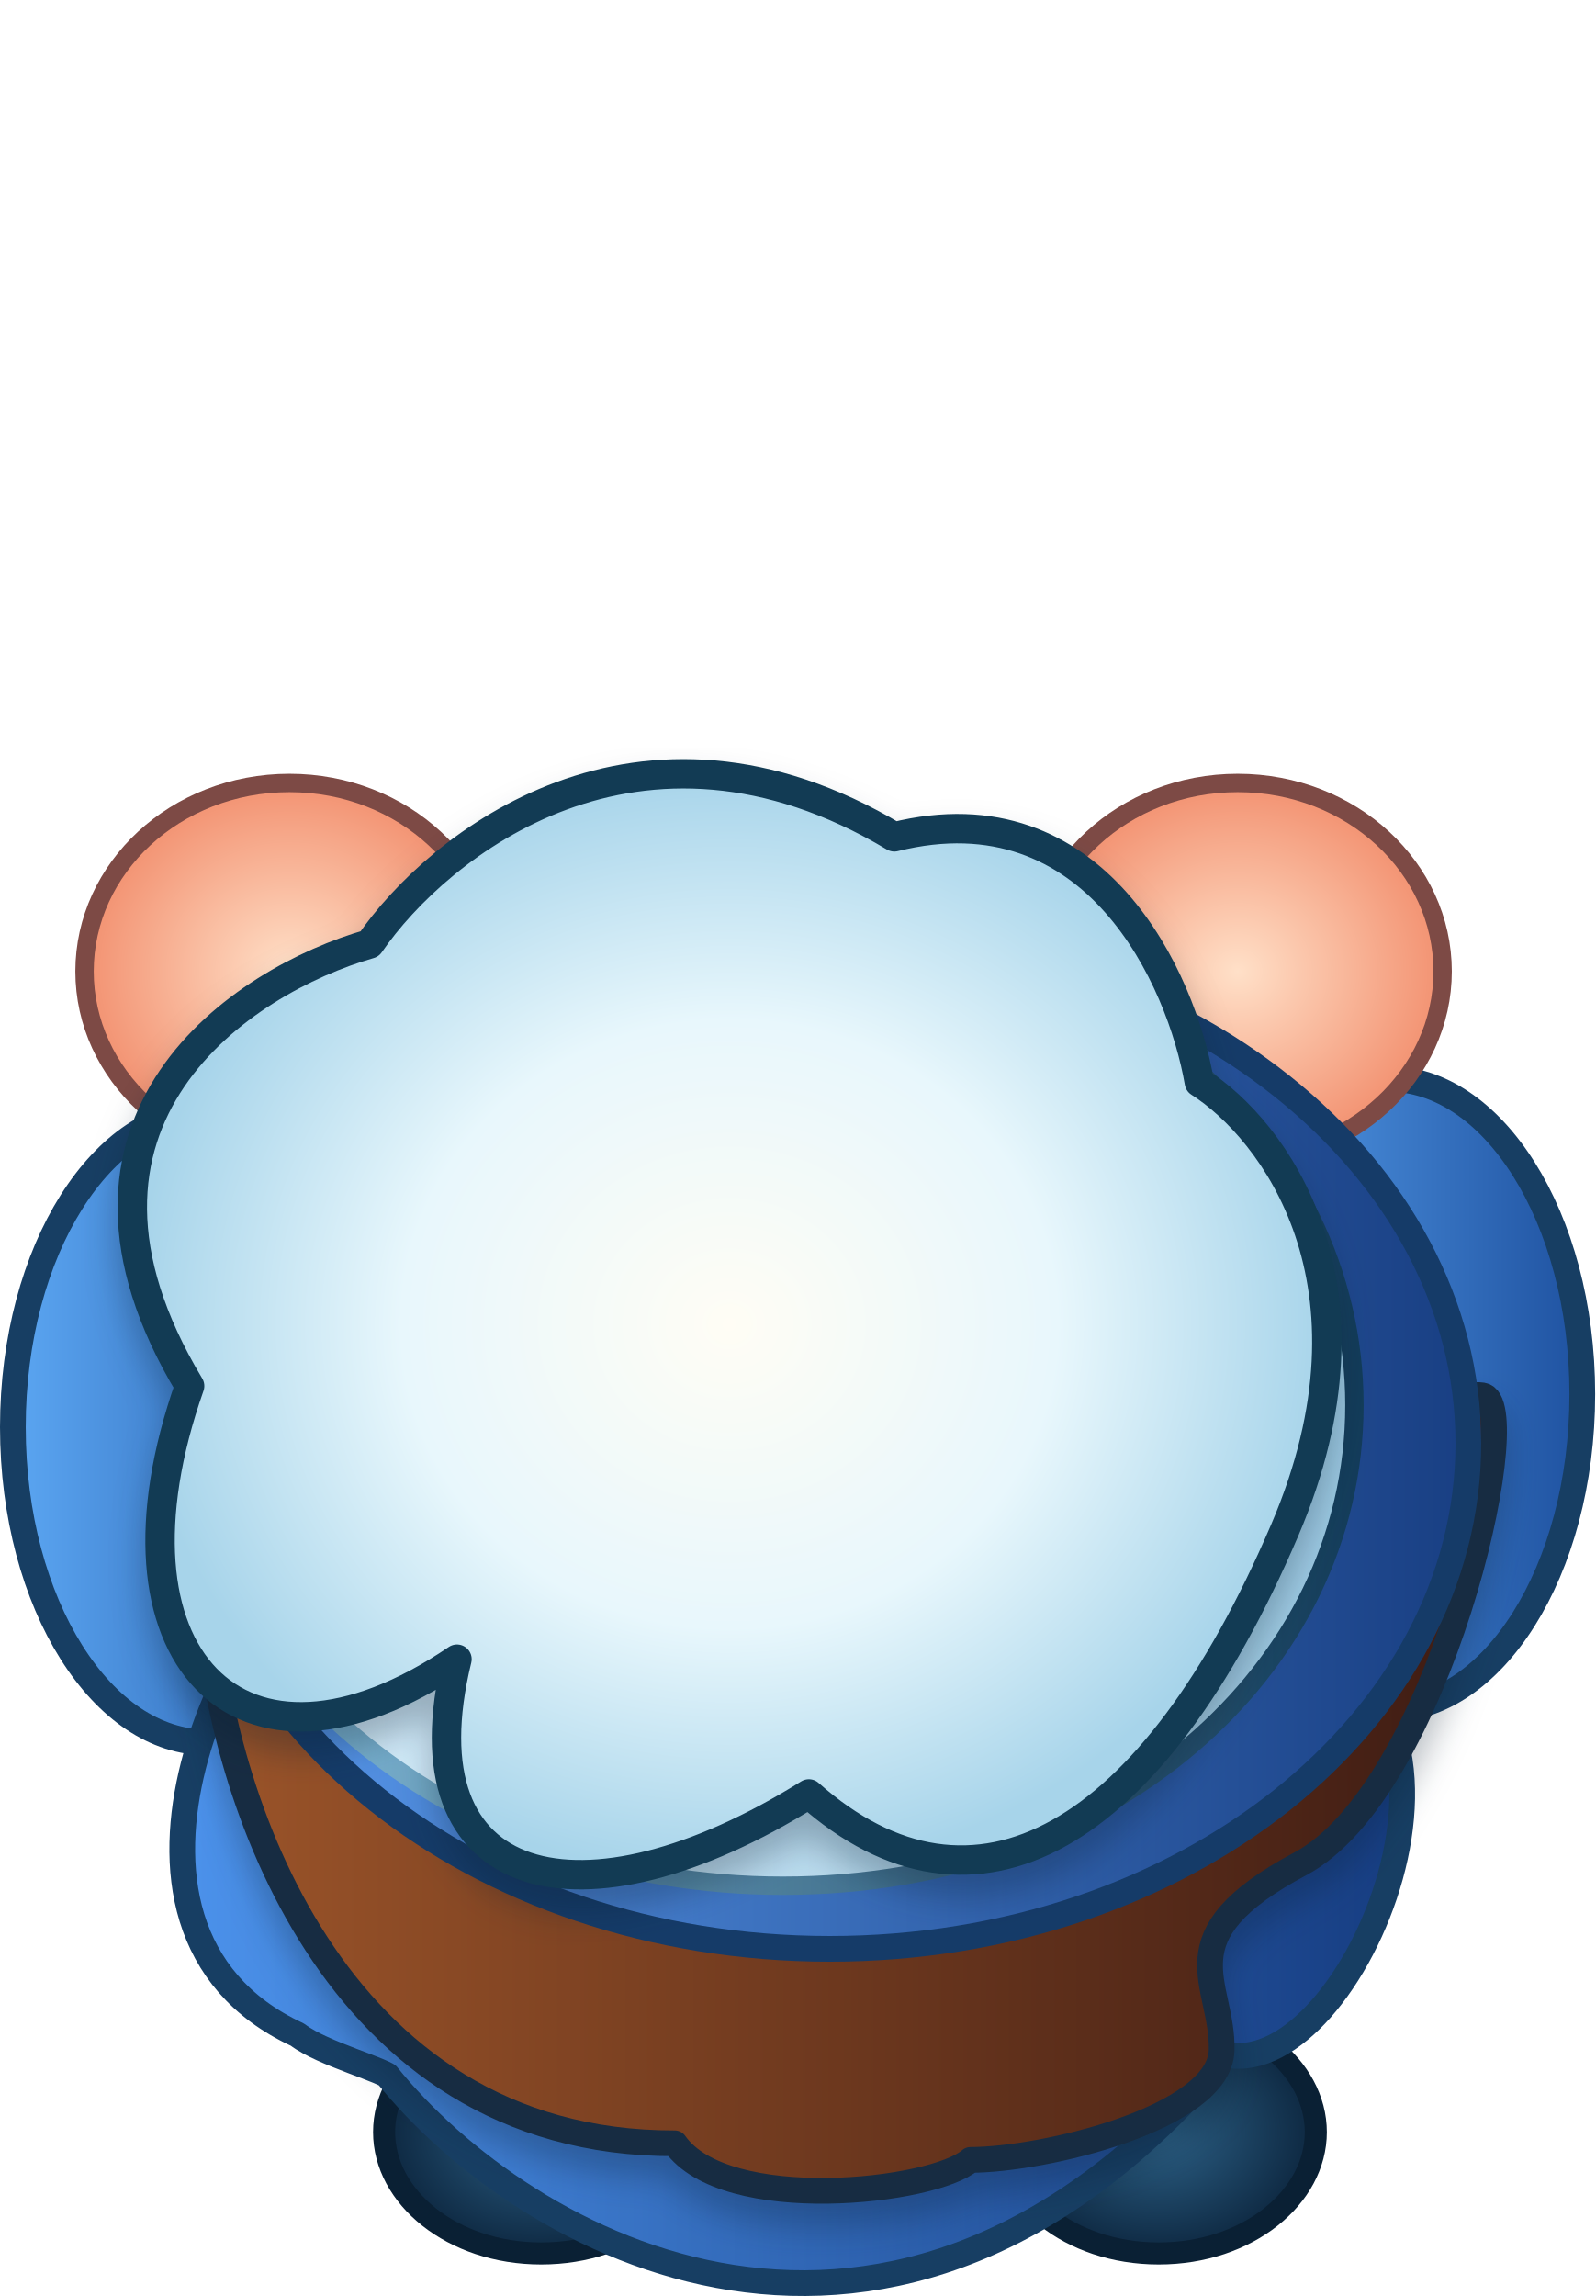
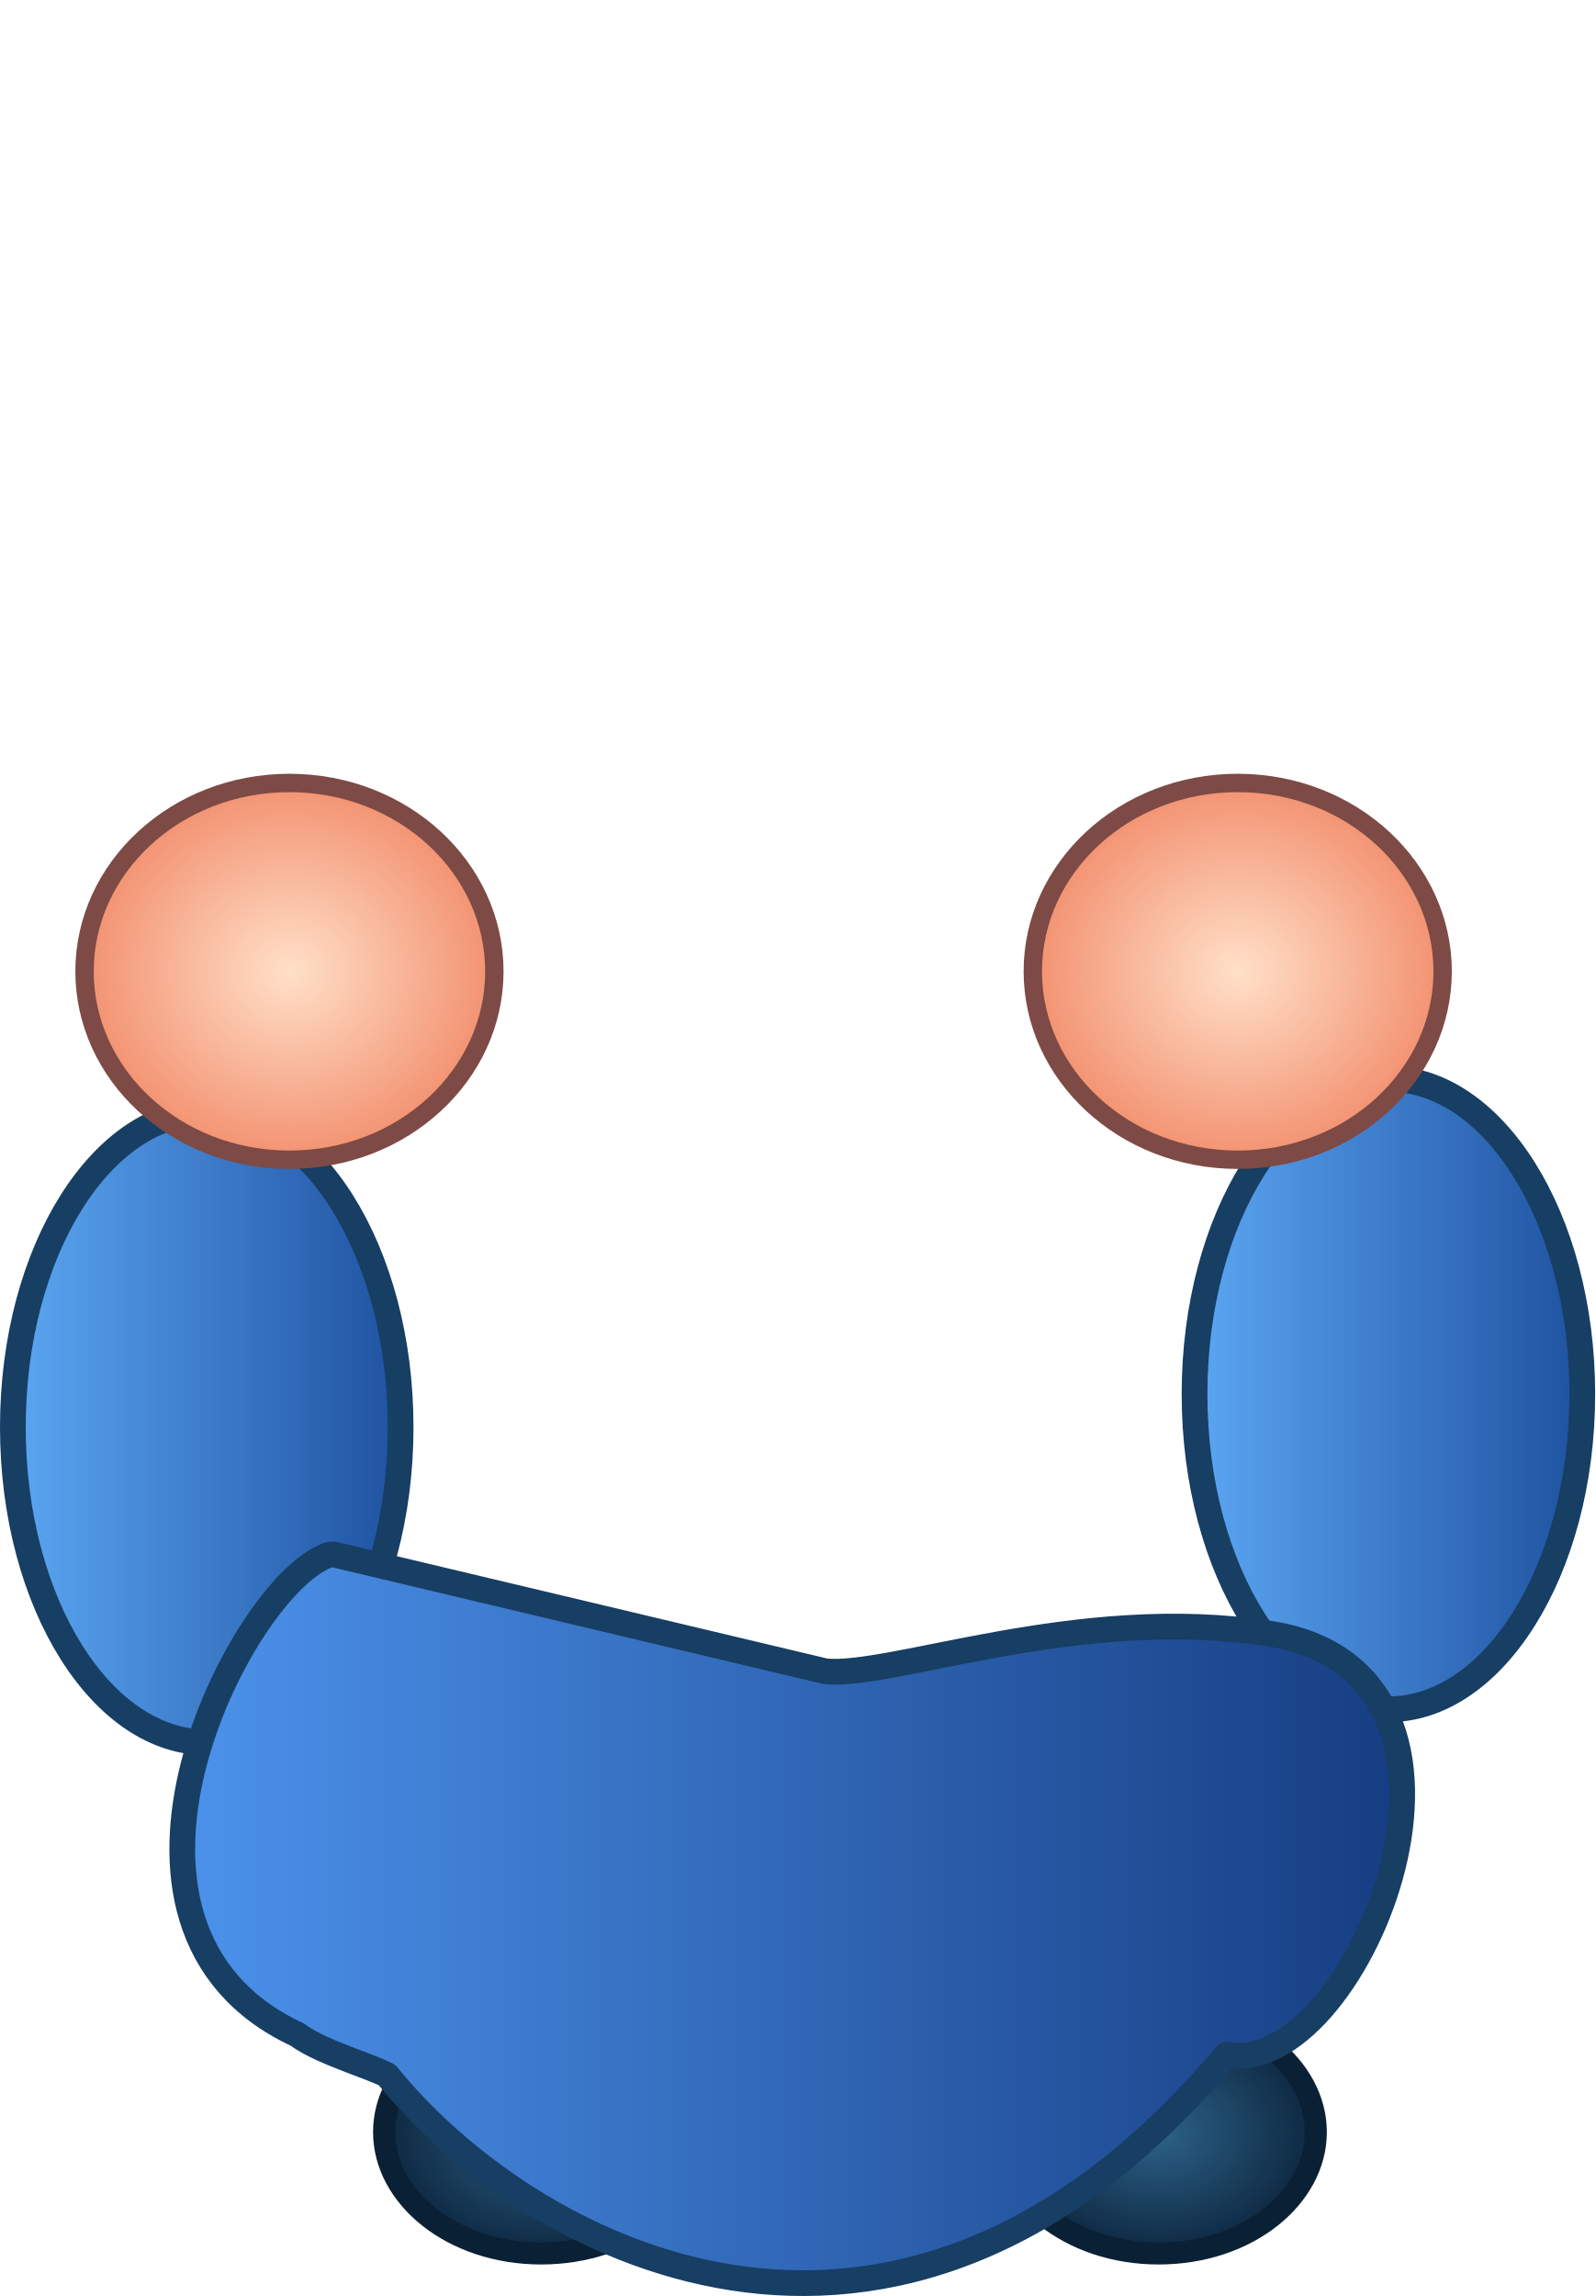
<svg xmlns="http://www.w3.org/2000/svg" preserveAspectRatio="none" overflow="visible" style="display: block;" width="868" height="1249.22" viewBox="0 0 868 1249.22" fill="none">
  <g id="Chef Character â Improved">
    <g id="Group 2">
      <path id="Ellipse 1" d="M294.5 1094C343.137 1094 380 1124.82 380 1160.04C380 1195.25 343.137 1226.07 294.5 1226.07C245.863 1226.07 209 1195.25 209 1160.04C209 1124.82 245.863 1094 294.5 1094Z" fill="url(#paint0_radial_0_4)" stroke="#0A2034" stroke-width="12" />
      <path id="Ellipse 2" d="M630.5 1094C679.137 1094 716 1124.82 716 1160.04C716 1195.25 679.137 1226.07 630.5 1226.07C581.863 1226.07 545 1195.25 545 1160.04C545 1124.82 581.863 1094 630.5 1094Z" fill="url(#paint1_radial_0_4)" stroke="#0A2034" stroke-width="12" />
    </g>
    <path id="Ellipse 8" d="M112.5 605C140.31 605 166.519 622.902 186.128 654.014C205.679 685.035 218 728.322 218 776.5C218 824.678 205.679 867.965 186.128 898.986C166.519 930.098 140.31 948 112.5 948C84.69 948 58.481 930.098 38.872 898.986C19.321 867.965 7 824.678 7 776.5C7 728.322 19.321 685.035 38.872 654.014C58.481 622.902 84.69 605 112.5 605Z" fill="url(#paint2_linear_0_4)" stroke="#173E63" stroke-width="14" />
    <path id="Ellipse 11" d="M755.5 587C783.31 587 809.519 604.902 829.128 636.014C848.679 667.035 861 710.322 861 758.5C861 806.678 848.679 849.965 829.128 880.986C809.519 912.098 783.31 930 755.5 930C727.69 930 701.481 912.098 681.872 880.986C662.321 849.965 650 806.678 650 758.5C650 710.322 662.321 667.035 681.872 636.014C701.481 604.902 727.69 587 755.5 587Z" fill="url(#paint3_linear_0_4)" stroke="#173E63" stroke-width="14" />
    <path id="Vector 4" d="M178.526 846.105C179.768 845.685 181.106 845.622 182.385 845.926L449.161 909.339C457.298 910.202 469.523 908.678 485.808 905.708C493.942 904.225 502.838 902.435 512.475 900.517C522.087 898.604 532.392 896.575 543.231 894.638C586.53 886.902 638.82 880.559 691.847 889.006C726.647 894.55 747.279 913.483 756.723 938.648C765.96 963.262 764.225 993.035 756.565 1020.65C748.884 1048.34 734.982 1074.83 718.687 1093.2C704.108 1109.63 685.711 1121.49 667.344 1117.96C576.774 1225.72 481.227 1252.06 398.617 1239.24C315.901 1226.41 247.362 1174.51 210.74 1129.13C210.611 1129.05 210.42 1128.93 210.153 1128.78C209.203 1128.27 207.797 1127.62 205.913 1126.83C202.139 1125.25 197.254 1123.44 191.769 1121.35C186.388 1119.29 180.549 1117 175.246 1114.58C170.366 1112.35 165.521 1109.82 161.829 1107.01C130.432 1092.47 112.53 1069.7 104.459 1043.43C96.408 1017.23 98.276 988.043 105.212 960.701C112.161 933.307 124.33 907.221 137.541 886.877C144.151 876.7 151.098 867.841 157.893 860.925C164.583 854.117 171.554 848.751 178.279 846.194L178.526 846.105Z" fill="url(#paint4_linear_0_4)" stroke="#173E63" stroke-width="14" stroke-linejoin="round" />
    <path id="Ellipse 4" d="M157.5 426C219.466 426 269 472.262 269 528.5C269 584.738 219.466 631 157.5 631C95.534 631 46 584.738 46 528.5C46 472.262 95.534 426 157.5 426Z" fill="url(#paint5_radial_0_4)" stroke="#7D4A45" stroke-width="10" />
    <path id="Ellipse 7" d="M673.5 426C735.466 426 785 472.262 785 528.5C785 584.738 735.466 631 673.5 631C611.534 631 562 584.738 562 528.5C562 472.262 611.534 426 673.5 426Z" fill="url(#paint6_radial_0_4)" stroke="#7D4A45" stroke-width="10" />
-     <g id="Vector 5" filter="url(#filter1_d_0_4)">
-       <path d="M367.155 1166.14C179.504 1166.5 119.53 972.82 113 875.935C337.327 833.961 790.323 751.909 807.69 759.491C829.399 768.969 782.275 974.325 707.617 1014.04C632.959 1053.76 665.787 1078.58 664.728 1115.59C663.669 1152.6 567.302 1175.17 528.12 1175.17C507.999 1192.77 394.688 1205.41 367.155 1166.14Z" fill="url(#paint8_linear_0_4)" />
-       <path d="M367.155 1166.14C179.504 1166.5 119.53 972.82 113 875.935C337.327 833.961 790.323 751.909 807.69 759.491C829.399 768.969 782.275 974.325 707.617 1014.04C632.959 1053.76 665.787 1078.58 664.728 1115.59C663.669 1152.6 567.302 1175.17 528.12 1175.17C507.999 1192.77 394.688 1205.41 367.155 1166.14Z" stroke="#172C42" stroke-width="14" stroke-linejoin="round" />
-     </g>
-     <path id="Ellipse 3" d="M451.5 510C644.993 510 799 634.605 799 785.173C799 935.741 644.993 1060.34 451.5 1060.34C258.007 1060.34 104 935.741 104 785.173C104 634.605 258.007 510 451.5 510Z" fill="url(#paint9_linear_0_4)" stroke="#153B68" stroke-width="14" />
-     <path id="Ellipse 10" opacity="0.9" d="M737 764.5C737 908.922 603.836 1026 426 1026C248.164 1026 104 908.922 104 764.5C104 620.078 248.164 503 426 503C603.836 503 737 620.078 737 764.5Z" fill="url(#paint10_linear_0_4)" stroke="url(#paint11_linear_0_4)" stroke-width="10" />
-     <g id="Vector 6" filter="url(#filter2_d_0_4)">
-       <path d="M486.643 455.314C347.457 372.155 238.335 459.498 201.172 513.565C132.179 533.316 15.991 609.076 103.182 754.101C51.687 900.231 130.179 983.088 248.667 902.742C217.671 1029.29 317.16 1052.89 440.148 976.058C530.139 1055.9 627.129 1000.66 699.121 832.439C756.716 697.859 692.122 613.997 652.626 588.889C642.961 532.981 596.232 427.996 486.643 455.314Z" fill="url(#paint12_radial_0_4)" />
-       <path d="M486.643 455.314C347.457 372.155 238.335 459.498 201.172 513.565C132.179 533.316 15.991 609.076 103.182 754.101C51.687 900.231 130.179 983.088 248.667 902.742C217.671 1029.29 317.16 1052.89 440.148 976.058C530.139 1055.9 627.129 1000.66 699.121 832.439C756.716 697.859 692.122 613.997 652.626 588.889C642.961 532.981 596.232 427.996 486.643 455.314Z" stroke="#123B54" stroke-width="16" stroke-linejoin="round" />
-     </g>
  </g>
  <defs>
-     <filter id="filter1_d_0_4" x="88" y="746" width="750" height="483" filterUnits="userSpaceOnUse" color-interpolation-filters="sRGB">
-       <feFlood flood-opacity="0" result="BackgroundImageFix" />
-       <feColorMatrix in="SourceAlpha" type="matrix" values="0 0 0 0 0 0 0 0 0 0 0 0 0 0 0 0 0 0 127 0" result="hardAlpha" />
-       <feOffset dy="12" />
-       <feGaussianBlur stdDeviation="9" />
-       <feColorMatrix type="matrix" values="0 0 0 0 0.027 0 0 0 0 0.102 0 0 0 0 0.173 0 0 0 0.28 0" />
-       <feBlend mode="normal" in2="BackgroundImageFix" result="effect1_dropShadow_0_4" />
-       <feBlend mode="normal" in="SourceGraphic" in2="effect1_dropShadow_0_4" result="shape" />
-     </filter>
-     <filter id="filter2_d_0_4" x="46" y="407" width="702.009" height="651" filterUnits="userSpaceOnUse" color-interpolation-filters="sRGB">
-       <feFlood flood-opacity="0" result="BackgroundImageFix" />
-       <feColorMatrix in="SourceAlpha" type="matrix" values="0 0 0 0 0 0 0 0 0 0 0 0 0 0 0 0 0 0 127 0" result="hardAlpha" />
-       <feOffset dy="12" />
-       <feGaussianBlur stdDeviation="9" />
-       <feColorMatrix type="matrix" values="0 0 0 0 0.027 0 0 0 0 0.102 0 0 0 0 0.173 0 0 0 0.28 0" />
-       <feBlend mode="normal" in2="BackgroundImageFix" result="effect1_dropShadow_0_4" />
-       <feBlend mode="normal" in="SourceGraphic" in2="effect1_dropShadow_0_4" result="shape" />
-     </filter>
    <radialGradient id="paint0_radial_0_4" cx="0" cy="0" r="1" gradientUnits="userSpaceOnUse" gradientTransform="translate(294.5 1160.04) scale(91.5 72.0356)">
      <stop stop-color="#2D6288" />
      <stop offset="1" stop-color="#0B233B" />
    </radialGradient>
    <radialGradient id="paint1_radial_0_4" cx="0" cy="0" r="1" gradientUnits="userSpaceOnUse" gradientTransform="translate(630.5 1160.04) scale(91.5 72.0356)">
      <stop stop-color="#2D6288" />
      <stop offset="1" stop-color="#0B233B" />
    </radialGradient>
    <linearGradient id="paint2_linear_0_4" x1="0" y1="776.5" x2="225" y2="776.5" gradientUnits="userSpaceOnUse">
      <stop stop-color="#5DA9F5" />
      <stop offset="1" stop-color="#1D4F9E" />
    </linearGradient>
    <linearGradient id="paint3_linear_0_4" x1="643" y1="758.5" x2="868" y2="758.5" gradientUnits="userSpaceOnUse">
      <stop stop-color="#5DA9F5" />
      <stop offset="1" stop-color="#1D4F9E" />
    </linearGradient>
    <linearGradient id="paint4_linear_0_4" x1="106.173" y1="1043.98" x2="756" y2="1043.98" gradientUnits="userSpaceOnUse">
      <stop stop-color="#4B91EA" />
      <stop offset="1" stop-color="#173E83" />
    </linearGradient>
    <radialGradient id="paint5_radial_0_4" cx="0" cy="0" r="1" gradientUnits="userSpaceOnUse" gradientTransform="translate(157.5 528.5) scale(116.5 107.5)">
      <stop stop-color="#FFE0C8" />
      <stop offset="1" stop-color="#F28E6D" />
    </radialGradient>
    <radialGradient id="paint6_radial_0_4" cx="0" cy="0" r="1" gradientUnits="userSpaceOnUse" gradientTransform="translate(673.5 528.5) scale(116.5 107.5)">
      <stop stop-color="#FFE0C8" />
      <stop offset="1" stop-color="#F28E6D" />
    </radialGradient>
-     <linearGradient id="paint8_linear_0_4" x1="113" y1="975.5" x2="813" y2="975.5" gradientUnits="userSpaceOnUse">
-       <stop stop-color="#9B5429" />
-       <stop offset="1" stop-color="#3D1B13" />
-     </linearGradient>
-     <linearGradient id="paint9_linear_0_4" x1="97" y1="785.172" x2="806" y2="785.172" gradientUnits="userSpaceOnUse">
-       <stop stop-color="#5B9CF0" />
-       <stop offset="1" stop-color="#183E82" />
-     </linearGradient>
-     <linearGradient id="paint10_linear_0_4" x1="104" y1="764.5" x2="737" y2="764.5" gradientUnits="userSpaceOnUse">
-       <stop stop-color="#E8F8FC" />
-       <stop offset="1" stop-color="#A9D7EC" />
-     </linearGradient>
-     <linearGradient id="paint11_linear_0_4" x1="104" y1="764.5" x2="737" y2="764.5" gradientUnits="userSpaceOnUse">
-       <stop stop-color="#8BC3DB" />
-       <stop offset="1" stop-color="#123B54" />
-     </linearGradient>
-     <radialGradient id="paint12_radial_0_4" cx="0" cy="0" r="1" gradientUnits="userSpaceOnUse" gradientTransform="translate(397 720.5) scale(325 299.5)">
-       <stop stop-color="#FFFDF5" />
-       <stop offset="0.55" stop-color="#E8F7FC" />
-       <stop offset="1" stop-color="#A7D4EA" />
-     </radialGradient>
  </defs>
</svg>
